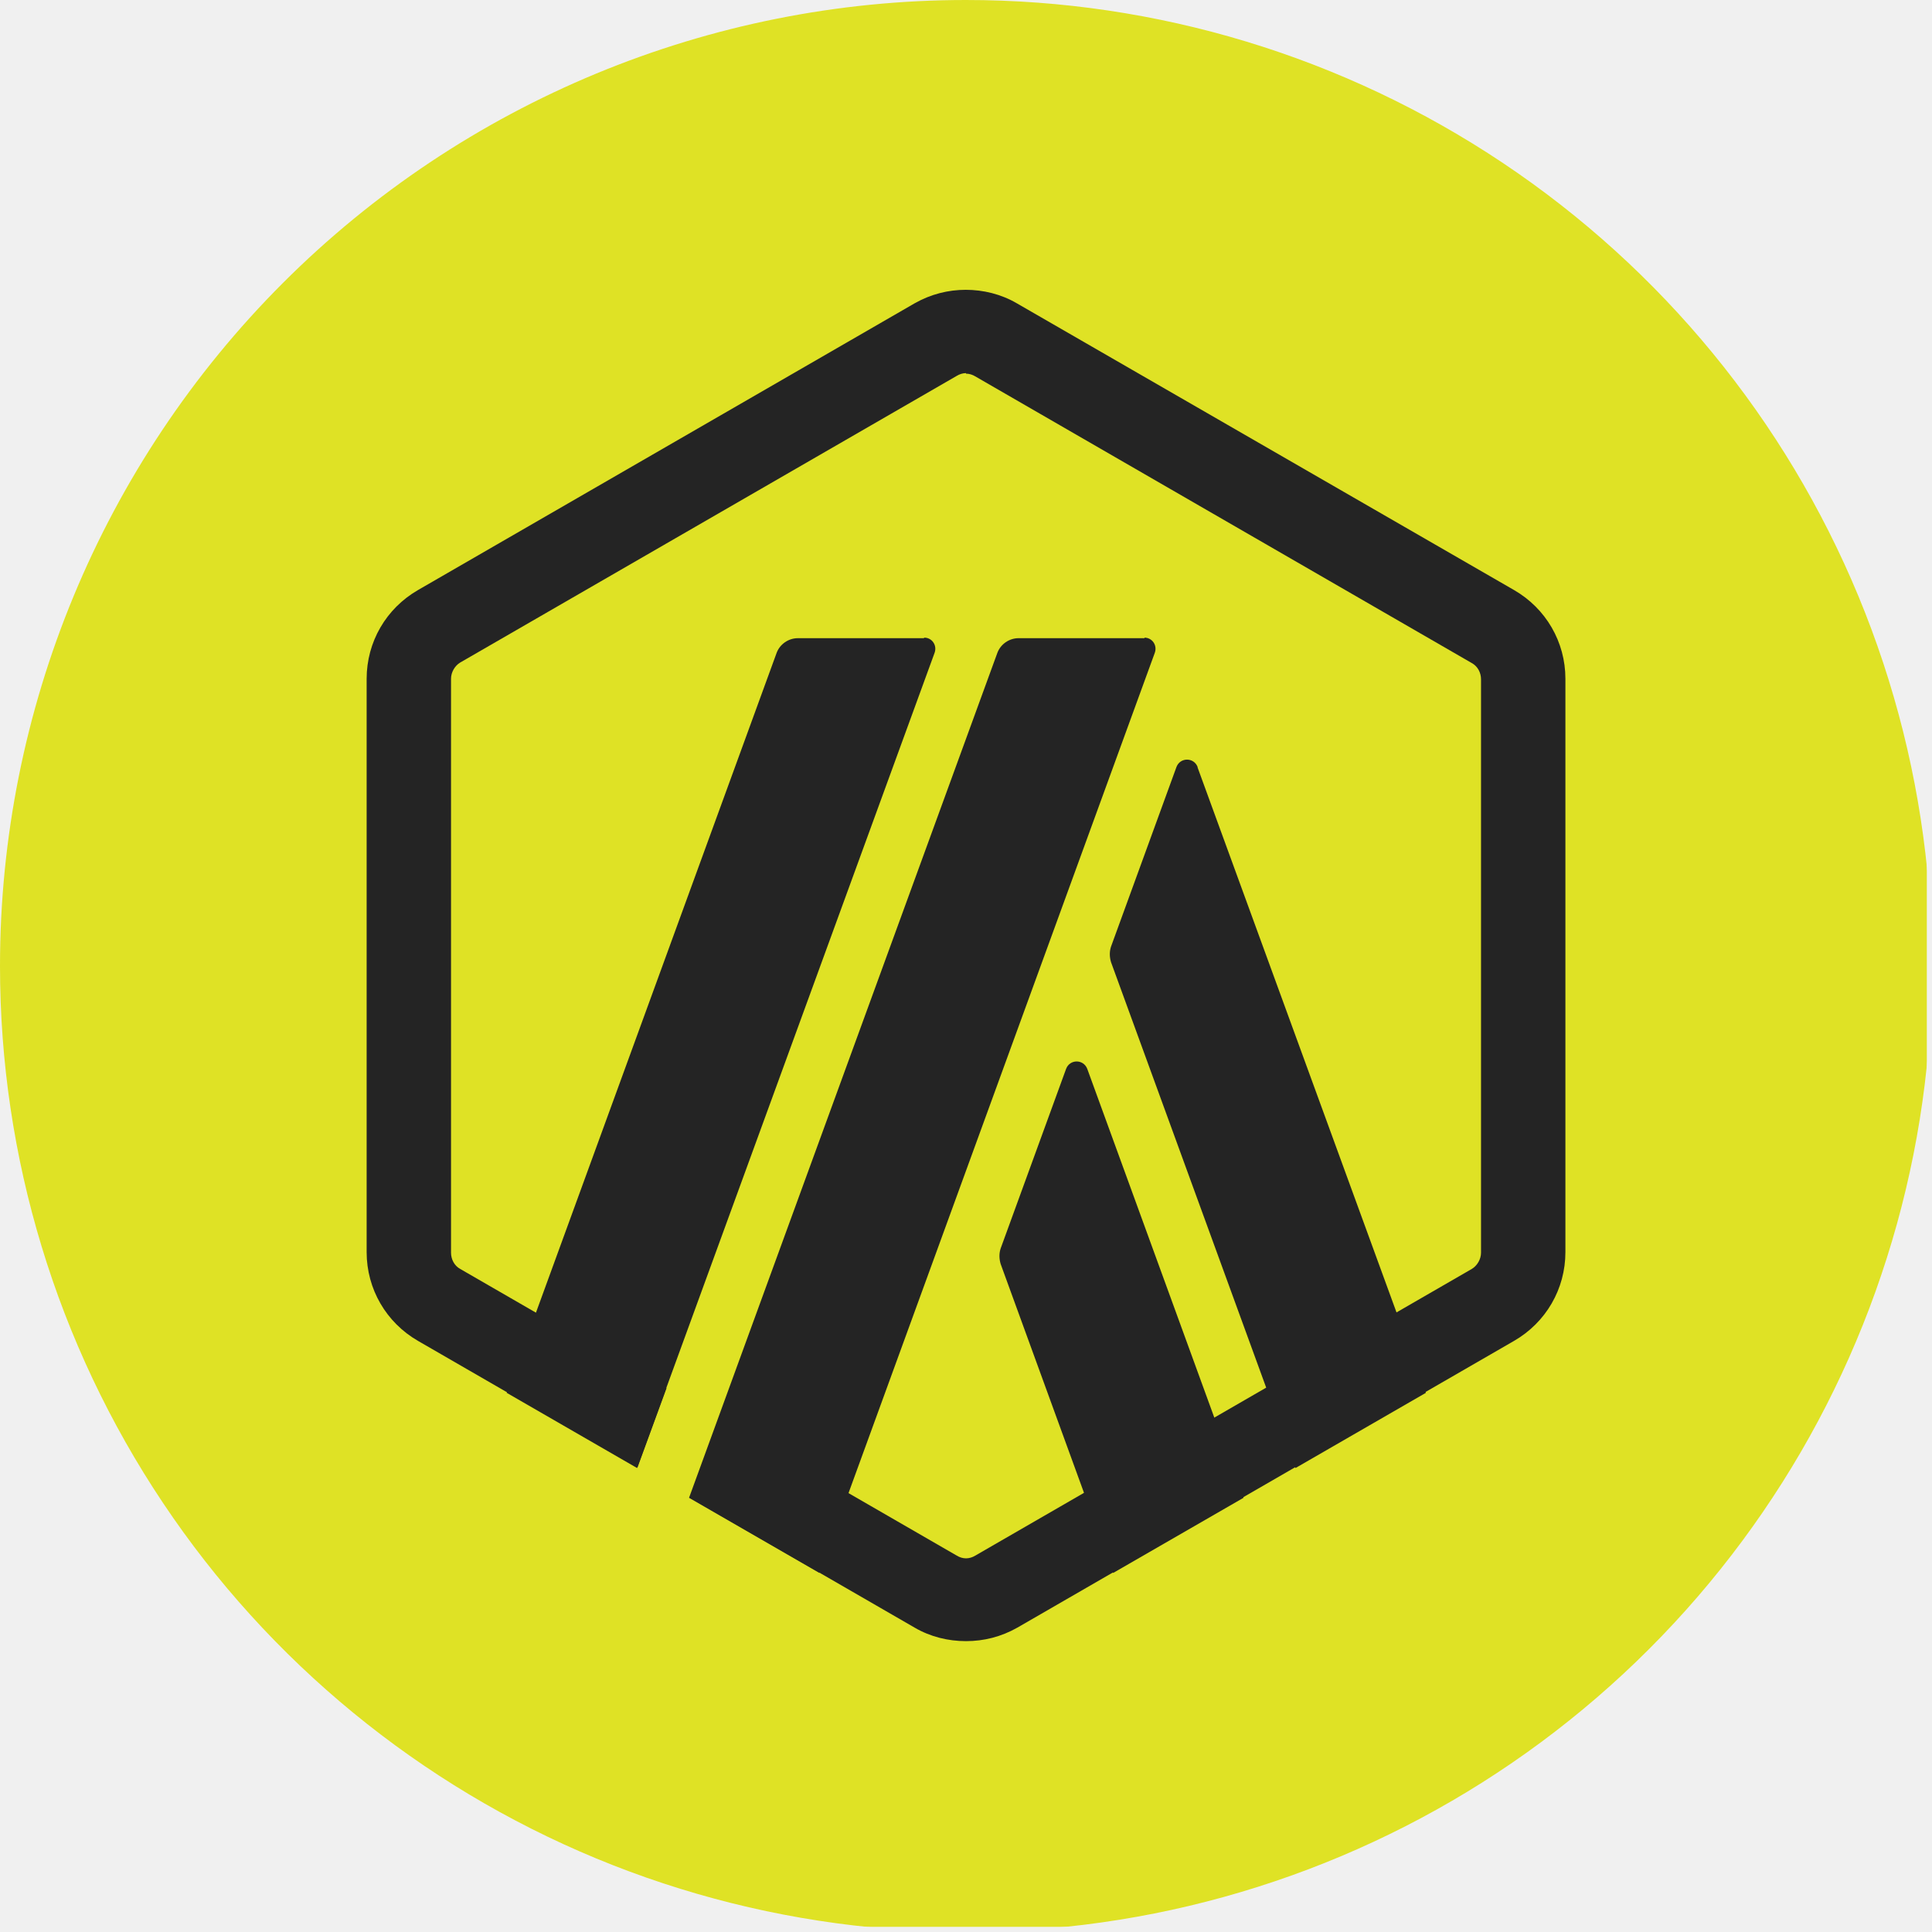
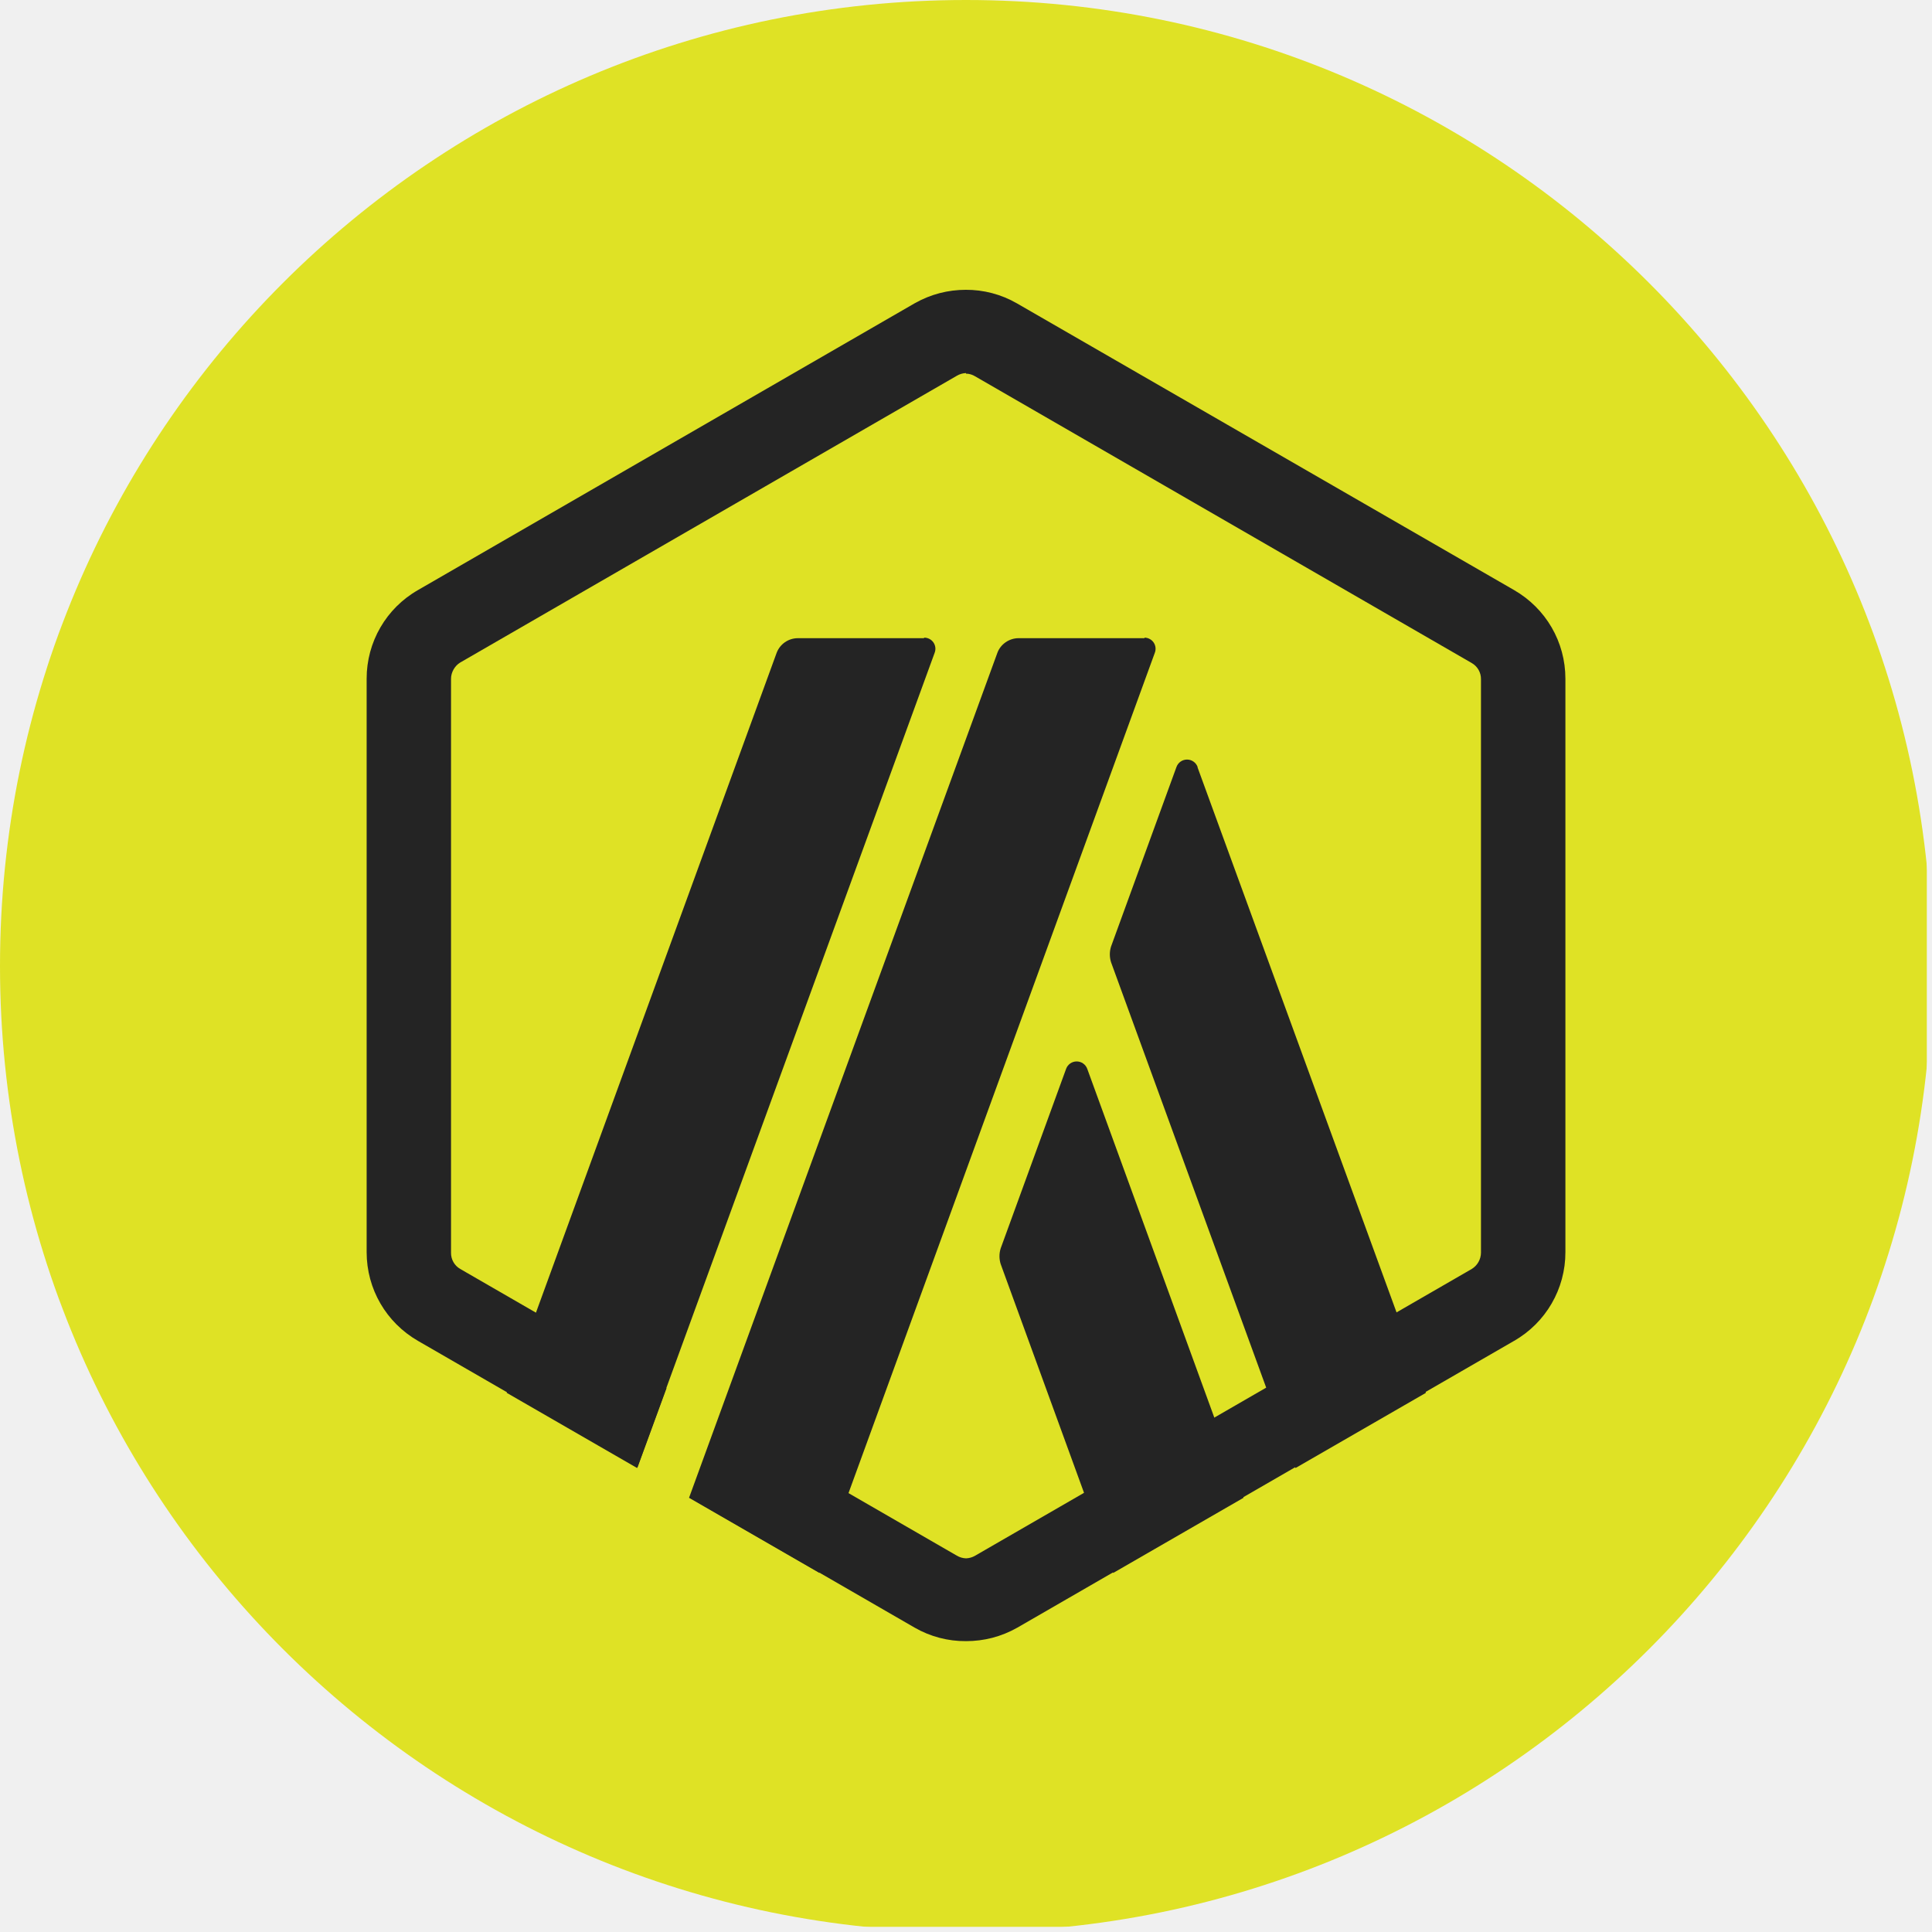
- <svg xmlns="http://www.w3.org/2000/svg" width="40" height="40" viewBox="0 0 40 40" fill="none">
-   <mask id="mask0_2606_40" style="mask-type:luminance" maskUnits="userSpaceOnUse" x="0" y="0" width="40" height="40">
-     <path d="M39.893 0V39.893H0V0H39.893Z" fill="white" />
+ <svg xmlns="http://www.w3.org/2000/svg" viewBox="0 0 40 40">
+   <mask id="a" style="mask-type:luminance" maskUnits="userSpaceOnUse" x="0" y="0" width="40" height="40">
+     <path d="M39.893 0v39.893H0V0z" fill="#fff" />
  </mask>
-   <g mask="url(#mask0_2606_40)">
-     <path d="M20 0C23.956 0 27.822 1.173 31.111 3.371C34.4 5.568 36.964 8.692 38.478 12.346C39.991 16.001 40.387 20.022 39.616 23.902C38.844 27.781 36.939 31.345 34.142 34.142C31.345 36.939 27.781 38.844 23.902 39.616C20.022 40.387 16.001 39.991 12.346 38.478C8.692 36.964 5.568 34.4 3.371 31.111C1.173 27.822 0 23.956 0 20C0 14.696 2.107 9.609 5.858 5.858C9.609 2.107 14.696 0 20 0Z" fill="#DFE225" />
+   <g mask="url(#a)">
+     <path d="M20 0a20 20 0 1 1 0 40 20 20 0 0 1 0-40" fill="#DFE225" />
  </g>
-   <g clip-path="url(#clip0_2606_40)">
-     <path d="M8.531 14.512V25.488C8.531 26.194 8.901 26.832 9.517 27.19L19.026 32.678C19.63 33.026 20.381 33.026 20.986 32.678L30.494 27.19C31.099 26.843 31.48 26.194 31.48 25.488V14.512C31.48 13.806 31.11 13.168 30.494 12.81L20.986 7.322C20.381 6.974 19.63 6.974 19.026 7.322L9.517 12.81C8.912 13.157 8.542 13.806 8.542 14.512H8.531Z" fill="#DFE225" />
-     <path d="M22.073 22.128L20.718 25.846C20.684 25.947 20.684 26.059 20.718 26.171L23.047 32.566L25.746 31.01L22.51 22.128C22.431 21.926 22.151 21.926 22.073 22.128Z" fill="#242424" />
-     <path d="M24.795 15.878C24.716 15.677 24.436 15.677 24.358 15.878L23.003 19.597C22.969 19.698 22.969 19.81 23.003 19.922L26.822 30.394L29.521 28.837L24.795 15.89V15.878Z" fill="#242424" />
-     <path d="M20 7.736C20.068 7.736 20.135 7.758 20.191 7.792L30.472 13.728C30.596 13.795 30.663 13.93 30.663 14.064V25.936C30.663 26.07 30.584 26.205 30.472 26.272L20.191 32.208C20.135 32.242 20.068 32.264 20 32.264C19.933 32.264 19.866 32.242 19.81 32.208L9.528 26.272C9.405 26.205 9.338 26.07 9.338 25.936V14.053C9.338 13.918 9.416 13.784 9.528 13.717L19.81 7.781C19.866 7.747 19.933 7.725 20 7.725V7.736ZM20 6C19.631 6 19.272 6.09 18.936 6.28L8.655 12.216C7.994 12.597 7.591 13.291 7.591 14.053V25.925C7.591 26.686 7.994 27.381 8.655 27.762L18.936 33.698C19.261 33.888 19.631 33.978 20 33.978C20.37 33.978 20.728 33.888 21.064 33.698L31.346 27.762C32.007 27.381 32.41 26.686 32.41 25.925V14.053C32.41 13.291 32.007 12.597 31.346 12.216L21.053 6.28C20.728 6.09 20.359 6 19.989 6H20Z" fill="#242424" />
-     <path d="M13.19 30.405L14.142 27.806L16.046 29.386L14.266 31.021L13.19 30.405Z" fill="#DFE225" />
-     <path d="M19.126 13.213H16.517C16.326 13.213 16.147 13.336 16.08 13.515L10.491 28.837L13.19 30.394L19.35 13.515C19.406 13.358 19.294 13.202 19.138 13.202L19.126 13.213Z" fill="#242424" />
-     <path d="M23.696 13.213H21.086C20.896 13.213 20.717 13.336 20.65 13.515L14.266 31.01L16.965 32.566L23.909 13.515C23.965 13.358 23.853 13.202 23.696 13.202V13.213Z" fill="#242424" />
+   <g clip-path="url(#b)">
+     <path d="M8.531 14.512v10.976c0 .706.37 1.344.986 1.702l9.509 5.488a1.97 1.97 0 0 0 1.96 0l9.508-5.488c.605-.347.986-.996.986-1.702V14.512c0-.706-.37-1.344-.986-1.702l-9.508-5.488a1.97 1.97 0 0 0-1.96 0l-9.51 5.488a1.96 1.96 0 0 0-.974 1.702z" fill="#DFE225" />
+     <path d="m22.073 22.128-1.355 3.718a.54.54 0 0 0 0 .325l2.33 6.395 2.698-1.556-3.236-8.882a.233.233 0 0 0-.437 0m2.722-6.25a.233.233 0 0 0-.437 0l-1.355 3.719a.54.54 0 0 0 0 .325l3.819 10.472 2.7-1.557-4.727-12.947z" fill="#242424" />
+     <path d="M20 7.736c.068 0 .135.022.19.056l10.282 5.936a.38.38 0 0 1 .19.336v11.872a.4.4 0 0 1-.19.336l-10.281 5.936a.4.4 0 0 1-.19.056.4.4 0 0 1-.191-.056L9.528 26.272a.38.38 0 0 1-.19-.336V14.053c0-.135.078-.269.19-.336L19.81 7.78a.4.4 0 0 1 .19-.056zM20 6c-.37 0-.728.09-1.064.28L8.655 12.216a2.11 2.11 0 0 0-1.064 1.837v11.872c0 .761.403 1.456 1.064 1.837l10.281 5.936a2.1 2.1 0 0 0 1.064.28c.37 0 .728-.09 1.064-.28l10.282-5.936a2.11 2.11 0 0 0 1.064-1.837V14.053c0-.762-.403-1.456-1.064-1.837L21.053 6.28A2.1 2.1 0 0 0 19.99 6z" fill="#242424" />
+     <path d="m13.19 30.405.952-2.599 1.904 1.58-1.78 1.635z" fill="#DFE225" />
+     <path d="M19.126 13.213h-2.61a.47.47 0 0 0-.436.302l-5.589 15.322 2.7 1.557 6.16-16.879a.23.23 0 0 0-.213-.313zm4.57 0h-2.61c-.19 0-.37.123-.436.302L14.266 31.01l2.699 1.556 6.944-19.05a.23.23 0 0 0-.213-.314z" fill="#242424" />
  </g>
  <defs>
-     <clipPath id="clip0_2606_40">
-       <rect width="28" height="28" fill="white" transform="translate(6 6)" />
+     <clipPath id="b">
+       <path fill="#fff" d="M6 6h28v28H6z" />
    </clipPath>
  </defs>
</svg>
